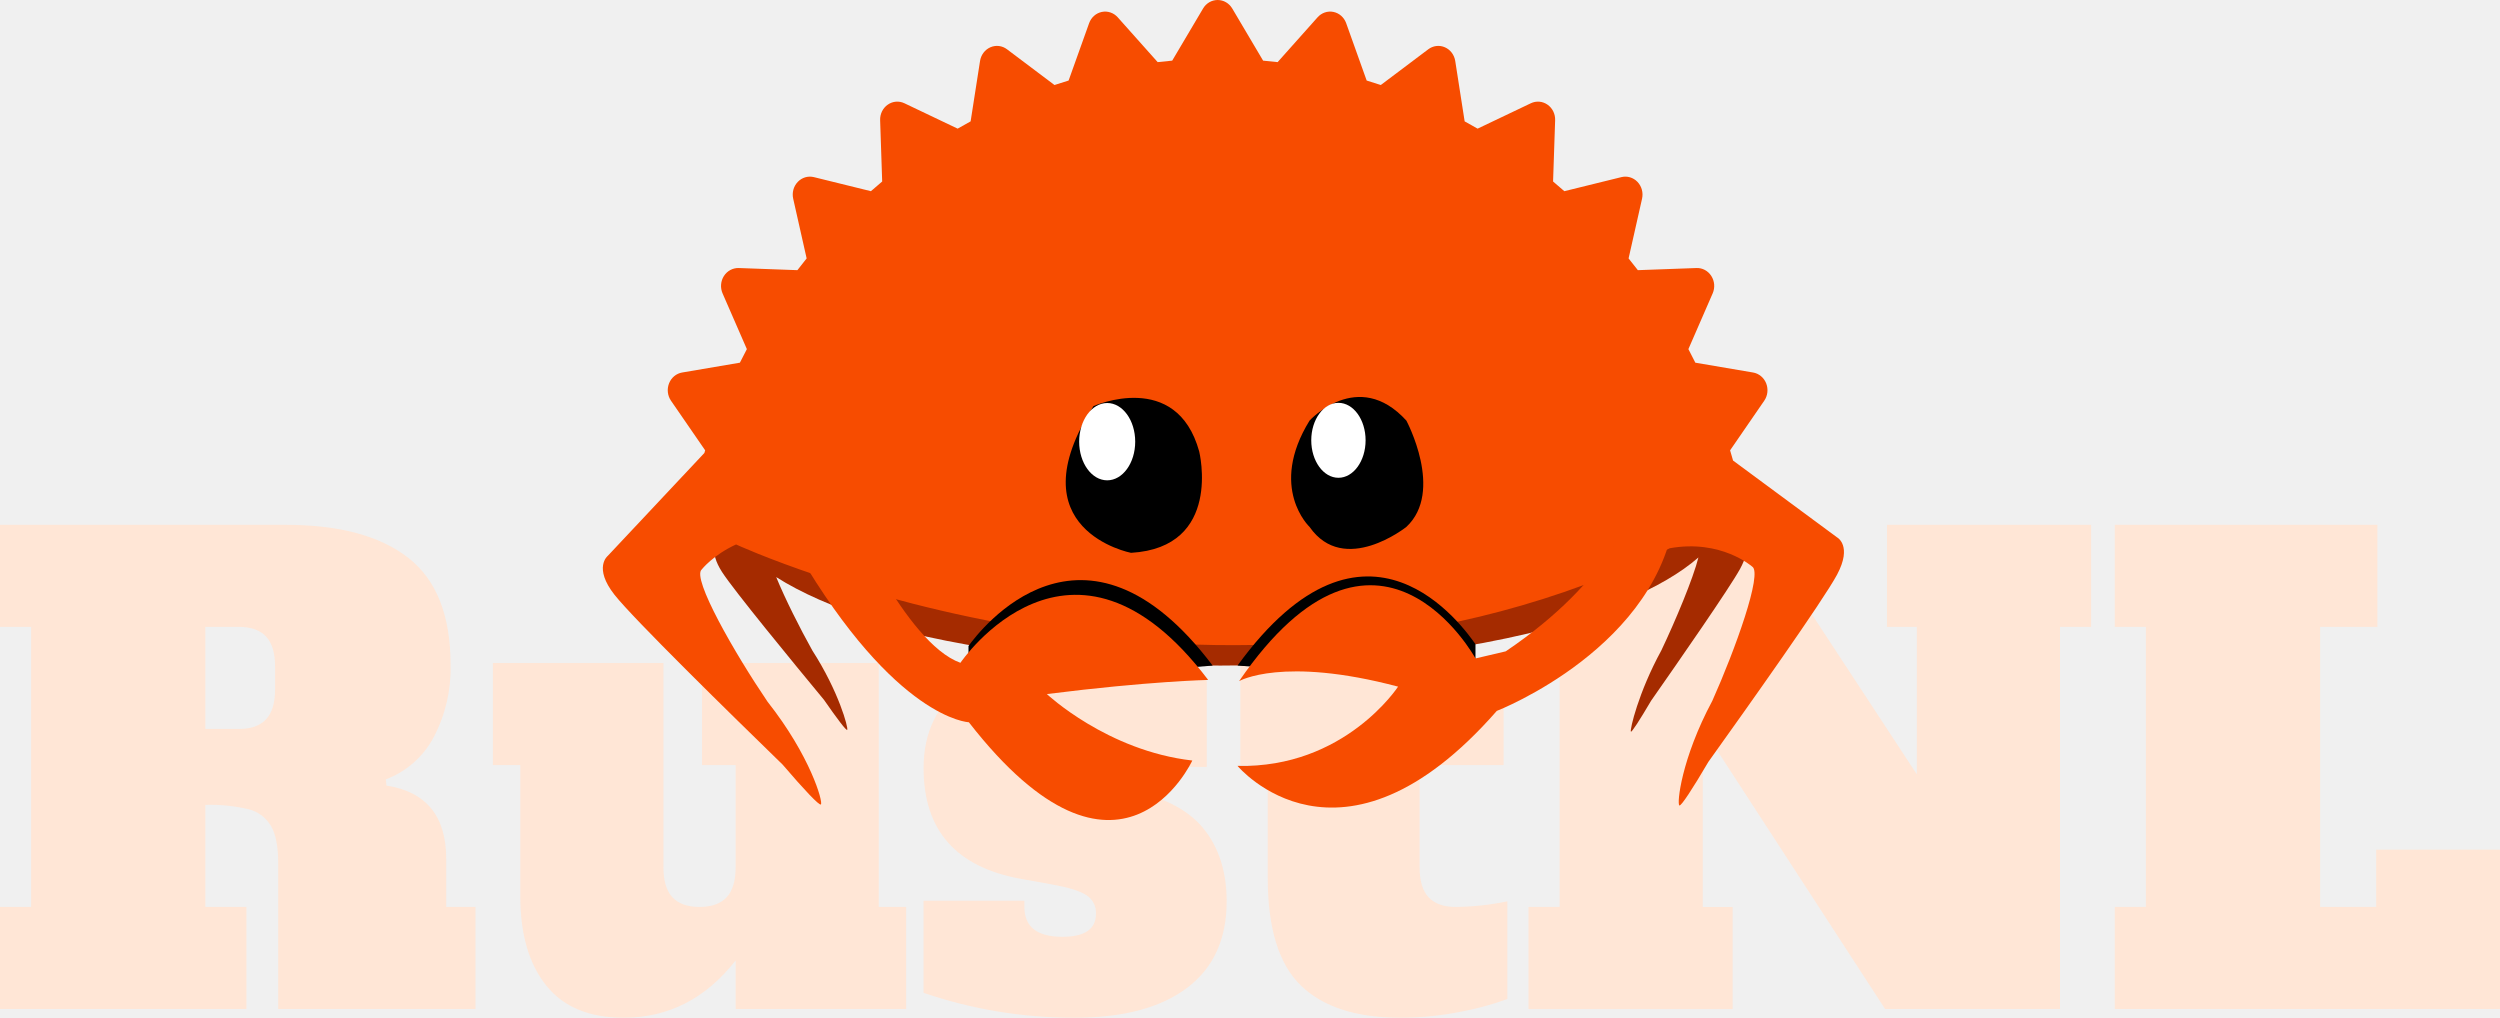
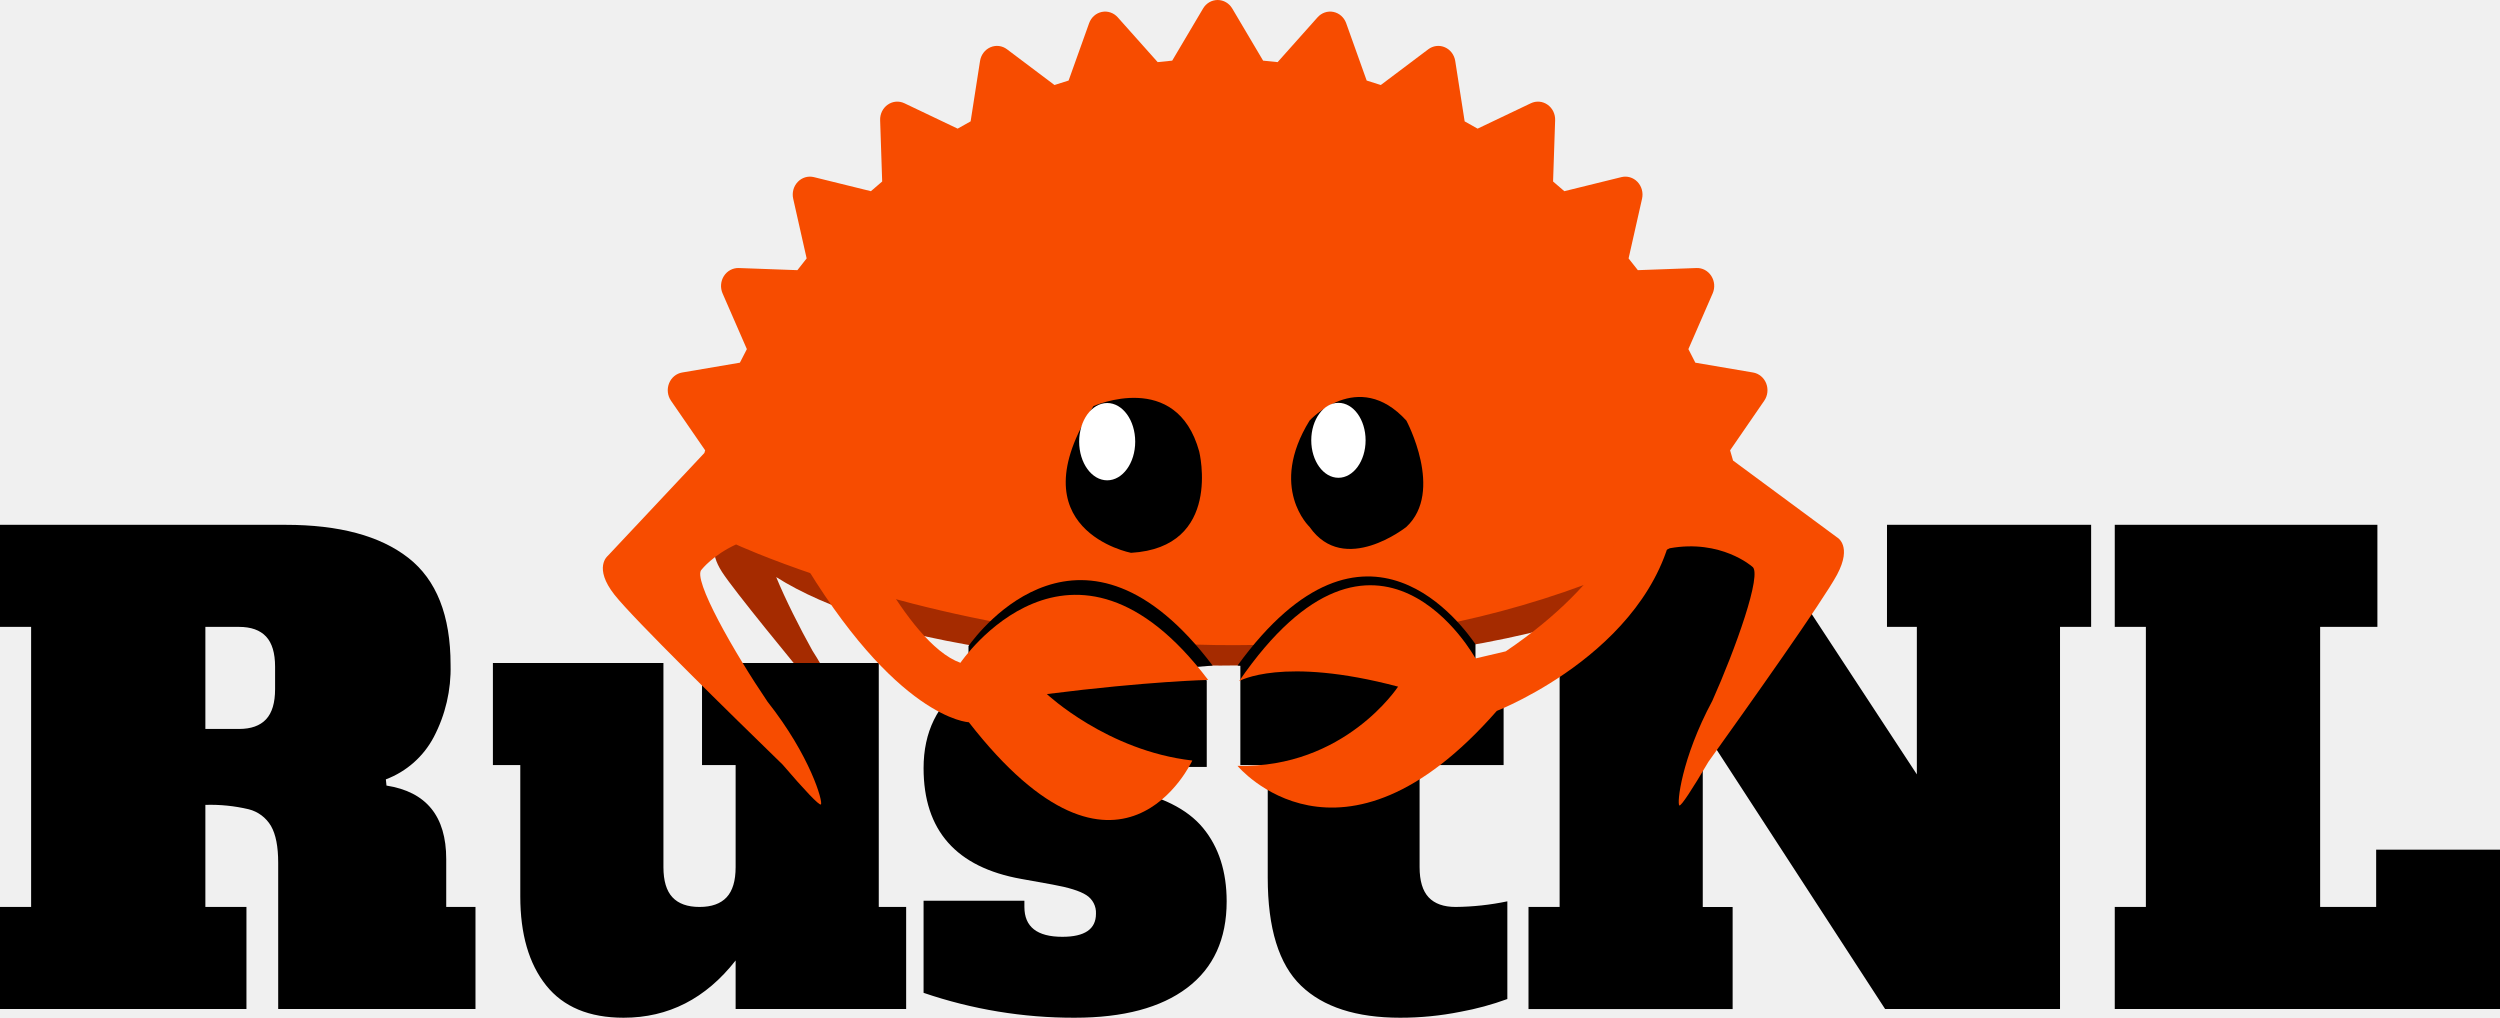
<svg xmlns="http://www.w3.org/2000/svg" width="564" height="229.6" version="1.1" id="svg2">
-   <path fill="#ffe6d6" d="M0 204.608h7.02v-63.181H0V118.4h64.445q18.112 0 27.659 7.441t9.547 24.149a33.241 33.241 0 0 1-3.791 16.287 20.3 20.3 0 0 1-10.811 9.547l.14 1.4q13.479 2.106 13.479 16.568v10.811h6.6v23.026H62.76V194.64q0-5.476-1.615-8.284a8.124 8.124 0 0 0-5.055-3.791 37.389 37.389 0 0 0-9.758-.983v23.026h9.267v23.026h-55.6Zm53.915-40.155q4.072 0 6.108-2.176t2.036-6.81v-5.055q0-4.633-2.036-6.81t-6.108-2.176h-7.582v23.026Zm150.512 40.155v23.026h-38.47v-10.952q-10.109 12.917-25.273 12.917-11.653 0-17.48-7.3t-5.827-20.078v-29.625h-6.178V149.57h38.471v46.052q0 4.633 2.036 6.81t6.108 2.176q4.072 0 6.108-2.176t2.036-6.81v-23.026h-7.582V149.57h39.875v55.038Zm38.049 24.992a104.737 104.737 0 0 1-34.118-5.616v-20.78h22.745v1.4q0 6.739 8.565 6.739 7.582 0 7.582-5.195a4.679 4.679 0 0 0-2.176-4.212q-2.176-1.4-7.652-2.387l-7.02-1.264q-22.043-3.931-22.043-24.992 0-12.215 9.267-18.954t24.992-6.739q17.55 0 29.625 5.9v19.516h-21.341v-1.4a5.1 5.1 0 0 0-1.9-4.282 8.9 8.9 0 0 0-5.546-1.474q-7.02 0-7.02 4.493a4.08 4.08 0 0 0 1.966 3.65 23.845 23.845 0 0 0 7.161 2.387l8 1.544q12.5 2.387 17.831 8.845t5.341 16.561q0 12.777-8.916 19.516t-25.343 6.743Zm73.431 0q-14.883 0-22.394-7.231t-7.512-24.36v-25.413h-6.178V149.57q5.335 0 8-2.738a10.3 10.3 0 0 0 2.667-7.512v-6.318h29.77v16.568h18.954v23.026H320.26v23.026q0 4.633 2.036 6.81t6.108 2.176a59.733 59.733 0 0 0 11.653-1.268v22.043a64.735 64.735 0 0 1-10.6 2.878 68.916 68.916 0 0 1-13.55 1.338Zm109.8-111.2h46.052v23.026h-7.02v86.208h-39.458l-41.138-63.322v40.3h6.739v23.026H344.83v-23.03h7.02v-63.181h-7.02V118.4h50.686l36.926 56.3v-33.276h-6.739Zm51.383 109.234v-23.026h7.02v-63.181h-7.02V118.4h59.25v23.026h-12.917v63.181h12.637v-12.916H564v35.943Z" id="path1" />
-   <g id="Layer-1" style="clip-rule:evenodd;fill-rule:evenodd;stroke-linejoin:round;stroke-miterlimit:1.414" transform="matrix(0.2511225,0,0,0.251827,125.327,-10.26346)">
-     <g transform="translate(597.344,637.02)" id="g2">
-       <path d="m 0,-279.559 c -121.238,0 -231.39,14.576 -312.939,38.329 V -38.329 C -231.39,-14.575 -121.238,0 0,0 138.76,0 262.987,-19.092 346.431,-49.186 V -230.37 C 262.987,-260.465 138.76,-279.559 0,-279.559" style="fill:#a52b00;fill-rule:nonzero" id="path1-5" />
-     </g>
-     <g transform="translate(1068.75,575.642)" id="g3">
-       <path d="m 0,-53.32 -14.211,-29.441 c 0.073,-1.118 0.131,-2.237 0.131,-3.36 0,-33.375 -34.706,-64.135 -93.097,-88.762 V 2.643 c 27.245,-11.492 49.348,-24.317 65.156,-38.125 -4.652,18.707 -20.564,56.553 -33.25,83.168 -20.85,38.066 -28.4,71.203 -27.432,72.844 0.617,1.033 7.73,-9.94 18.219,-27.721 C -60.074,58.028 -13.82,-8.373 -4.575,-25.287 5.897,-44.461 0,-53.32 0,-53.32" style="fill:#a52b00;fill-rule:nonzero" id="path2-3" />
-     </g>
-     <g transform="translate(149.064,591.421)" id="g4">
-       <path d="m 0,-99.954 c 0,6.428 1.293,12.76 3.788,18.969 l -8.511,15.15 c 0,0 -6.818,8.846 5.188,27.508 10.59,16.455 63.635,80.867 91.632,114.598 12.026,17.293 20.179,27.945 20.893,26.916 1.124,-1.633 -7.476,-34.1 -31.359,-71.141 -11.144,-19.895 -24.454,-46.252 -32.442,-65.721 22.303,14.116 51.483,26.92 86.152,37.94 V -204.17 C 51.797,-177.622 0,-140.737 0,-99.954" style="fill:#a52b00;fill-rule:nonzero" id="path3" />
-     </g>
-     <g transform="translate(1151.27,281.813)" id="g5">
-       <path d="m 0,240.343 -93.415,-68.811 c -0.88,-3.064 -1.756,-6.127 -2.662,-9.162 l 30.683,-44.451 c 3.13,-4.522 3.765,-10.398 1.731,-15.555 -2.037,-5.13 -6.491,-8.81 -11.763,-9.71 l -51.884,-8.805 c -2.008,-4.102 -4.116,-8.142 -6.23,-12.15 l 21.797,-49.903 c 2.243,-5.087 1.769,-10.995 -1.203,-15.608 -2.961,-4.636 -7.99,-7.344 -13.349,-7.133 l -52.656,1.913 c -2.727,-3.55 -5.496,-7.068 -8.321,-10.521 l 12.1,-53.49 c 1.225,-5.433 -0.322,-11.118 -4.103,-15.064 -3.762,-3.932 -9.229,-5.559 -14.426,-4.283 l -51.289,12.608 c -3.321,-2.935 -6.698,-5.833 -10.114,-8.673 l 1.848,-54.914 c 0.198,-5.559 -2.393,-10.842 -6.844,-13.925 -4.446,-3.104 -10.093,-3.573 -14.956,-1.266 l -47.847,22.747 c -3.854,-2.21 -7.728,-4.4 -11.644,-6.517 l -8.455,-54.115 c -0.857,-5.483 -4.385,-10.139 -9.326,-12.266 -4.923,-2.137 -10.568,-1.447 -14.891,1.808 l -42.659,32.007 c -4.2,-1.395 -8.419,-2.732 -12.692,-4.011 l -18.386,-51.316 c -1.87,-5.229 -6.181,-9.071 -11.438,-10.151 -5.239,-1.072 -10.63,0.742 -14.263,4.802 l -35.906,40.171 c -4.343,-0.5 -8.686,-0.956 -13.043,-1.331 l -27.724,-46.713 c -2.81,-4.732 -7.77,-7.612 -13.116,-7.612 -5.334,0 -10.304,2.88 -13.09,7.612 l -27.733,46.713 c -4.358,0.375 -8.722,0.831 -13.056,1.331 l -35.91,-40.171 c -3.636,-4.06 -9.047,-5.874 -14.268,-4.802 -5.255,1.092 -9.573,4.922 -11.433,10.151 l -18.402,51.316 c -4.26,1.279 -8.481,2.627 -12.691,4.011 l -42.644,-32.007 c -4.336,-3.266 -9.98,-3.955 -14.916,-1.808 -4.919,2.127 -8.461,6.783 -9.313,12.266 l -8.461,54.115 c -3.914,2.117 -7.789,4.294 -11.653,6.517 l -47.842,-22.747 c -4.858,-2.316 -10.529,-1.838 -14.954,1.266 -4.445,3.083 -7.042,8.366 -6.84,13.925 l 1.835,54.914 c -3.405,2.84 -6.774,5.738 -10.112,8.673 l -51.279,-12.608 c -5.21,-1.265 -10.67,0.351 -14.441,4.283 -3.795,3.946 -5.331,9.631 -4.113,15.064 l 12.079,53.49 c -2.802,3.467 -5.575,6.971 -8.293,10.521 l -52.655,-1.913 c -5.314,-0.157 -10.386,2.497 -13.356,7.133 -2.973,4.613 -3.423,10.521 -1.213,15.608 l 21.816,49.903 c -2.119,4.008 -4.224,8.048 -6.249,12.15 l -51.887,8.805 c -5.27,0.888 -9.71,4.566 -11.76,9.71 -2.04,5.157 -1.37,11.033 1.73,15.555 l 30.7,44.451 c -0.24,0.784 -0.46,1.577 -0.7,2.364 l -86.77,92.17 c 0,0 -13.29,10.423 6.07,34.916 17.07,21.605 104.724,107.252 151.018,152.123 19.554,22.779 32.948,36.886 34.349,35.666 2.208,-1.94 -9.387,-43.385 -47.902,-92.012 -29.685,-43.629 -68.215,-110.733 -59.175,-118.467 0,0 10.27,-13.045 30.893,-22.435 0.753,0.603 -0.781,-0.598 0,0 0,0 435.152,200.732 838.797,3.396 46.108,-8.273 74.023,16.43 74.023,16.43 9.628,5.58 -15.301,74.578 -35.798,120.254 -27.881,51.863 -31.97,92.332 -29.604,93.736 1.491,0.889 11.634,-14.545 26.104,-39.109 C -79.843,391.654 -12.354,296.816 0,273.782 14.006,247.663 0,240.343 0,240.343" style="fill:#f74c00;fill-rule:nonzero" id="path4" />
-     </g>
-     <g transform="translate(450.328,483.629)" id="g6">
-       <path d="m 0,167.33 c -1.664,-1.42 -2.536,-2.262 -2.536,-2.262 L 140.006,153.391 C 23.733,0 -69.418,122.193 -79.333,135.855 v 31.475 z" style="fill-rule:nonzero" id="path5" />
-     </g>
-     <g transform="translate(747.12,477.333)" id="g7">
-       <path d="m 0,171.974 c 1.663,-1.42 2.536,-2.264 2.536,-2.264 L -134.448,159.687 C -18.12,0 69.421,126.835 79.335,140.497 v 31.477 z" style="fill-rule:nonzero" id="path6" />
-     </g>
-     <g transform="translate(966.094,811.034)" id="g8">
-       <path d="m 0,-314.014 c 0,0 -15.576,62.041 -112.453,127.238 l -27.166,6.367 c 0,0 -87.881,-160.259 -212.383,20.334 0,0 38.802,-22.591 142.822,4.92 0,0 -47.85,73.239 -144.242,70.989 0,0 92.373,110.82 232.94,-49.252 0,0 148.595,-57.463 160.646,-180.596 z" style="fill:#f74c00;fill-rule:nonzero" id="path7" />
-     </g>
-     <g transform="translate(677.392,509.61)" id="g9">
-       <path d="m 0,-92.063 c 0,0 43.486,-47.615 86.974,0 0,0 34.17,63.492 0,95.234 0,0 -55.912,44.444 -86.974,0 0,0 -37.275,-34.921 0,-95.234" style="fill-rule:nonzero" id="path8" />
-     </g>
-     <g transform="translate(727.738,435.209)" id="g10">
-       <path d="m 0,0.002 c 0,18.541 -10.93,33.572 -24.408,33.572 -13.477,0 -24.406,-15.031 -24.406,-33.572 0,-18.541 10.929,-33.574 24.406,-33.574 C -10.93,-33.572 0,-18.539 0,0.002" style="fill:#ffffff;fill-rule:nonzero" id="path9" />
-     </g>
-     <g transform="translate(483.3,502.984)" id="g11">
-       <path d="m 0,-98.439 c 0,0 74.596,-33.028 94.956,40.691 0,0 21.327,85.926 -61.259,90.776 0,0 -105.31,-20.283 -33.697,-131.467" style="fill-rule:nonzero" id="path10" />
-     </g>
-     <g transform="translate(520.766,436.428)" id="g12">
-       <path d="m 0,0 c 0,19.119 -11.27,34.627 -25.173,34.627 -13.898,0 -25.171,-15.508 -25.171,-34.627 0,-19.124 11.273,-34.627 25.171,-34.627 C -11.27,-34.627 0,-19.124 0,0" style="fill:#ffffff;fill-rule:nonzero" id="path11" />
-     </g>
-     <g transform="translate(441.397,687.635)" id="g13">
-       <path d="M 0,-25.102 C 91.833,-36.676 144.904,-37.754 144.904,-37.754 22.037,-199.838 -77.661,-53.098 -77.661,-53.098 c -24.982,-8.932 -50.453,-43.613 -69.477,-75.59 l -76.237,-22.58 C -135.502,-2.127 -70.08,0.146 -70.08,0.146 66.134,174.736 130.663,34.441 130.663,34.441 54.195,25.759 0,-25.102 0,-25.102" style="fill:#f74c00;fill-rule:nonzero" id="path12" />
-     </g>
+   <defs id="defs1" />
+   <g transform="matrix(0.2511225,0,0,0.251827,393.7142,134.6987)" id="g3" style="clip-rule:evenodd;fill-rule:evenodd;stroke-linejoin:round;stroke-miterlimit:1.414">
+     <path d="m 0,-53.32 -14.211,-29.441 c 0.073,-1.118 0.131,-2.237 0.131,-3.36 0,-33.375 -34.706,-64.135 -93.097,-88.762 V 2.643 c 27.245,-11.492 49.348,-24.317 65.156,-38.125 -4.652,18.707 -20.564,56.553 -33.25,83.168 -20.85,38.066 -28.4,71.203 -27.432,72.844 0.617,1.033 7.73,-9.94 18.219,-27.721 C -60.074,58.028 -13.82,-8.373 -4.575,-25.287 5.897,-44.461 0,-53.32 0,-53.32" style="fill:#a52b00;fill-rule:nonzero" id="path2-3" />
+   </g>
+   <g transform="matrix(0.2511225,0,0,0.251827,162.7603,138.6723)" id="g4" style="clip-rule:evenodd;fill-rule:evenodd;stroke-linejoin:round;stroke-miterlimit:1.414">
+     <path d="m 0,-99.954 c 0,6.428 1.293,12.76 3.788,18.969 l -8.511,15.15 c 0,0 -6.818,8.846 5.188,27.508 10.59,16.455 63.635,80.867 91.632,114.598 12.026,17.293 20.179,27.945 20.893,26.916 1.124,-1.633 -7.476,-34.1 -31.359,-71.141 -11.144,-19.895 -24.454,-46.252 -32.442,-65.721 22.303,14.116 51.483,26.92 86.152,37.94 V -204.17 C 51.797,-177.622 0,-140.737 0,-99.954" style="fill:#a52b00;fill-rule:nonzero" id="path3" />
+   </g>
+   <path fill="#ffe6d6" d="M0 204.608h7.02v-63.181H0V118.4h64.445q18.112 0 27.659 7.441t9.547 24.149a33.241 33.241 0 0 1-3.791 16.287 20.3 20.3 0 0 1-10.811 9.547l.14 1.4q13.479 2.106 13.479 16.568v10.811h6.6v23.026H62.76V194.64q0-5.476-1.615-8.284a8.124 8.124 0 0 0-5.055-3.791 37.389 37.389 0 0 0-9.758-.983v23.026h9.267v23.026h-55.6Zm53.915-40.155q4.072 0 6.108-2.176t2.036-6.81v-5.055q0-4.633-2.036-6.81t-6.108-2.176h-7.582v23.026Zm150.512 40.155v23.026h-38.47v-10.952q-10.109 12.917-25.273 12.917-11.653 0-17.48-7.3t-5.827-20.078v-29.625h-6.178V149.57h38.471v46.052q0 4.633 2.036 6.81t6.108 2.176q4.072 0 6.108-2.176t2.036-6.81v-23.026h-7.582V149.57h39.875v55.038Zm38.049 24.992a104.737 104.737 0 0 1-34.118-5.616v-20.78h22.745v1.4q0 6.739 8.565 6.739 7.582 0 7.582-5.195a4.679 4.679 0 0 0-2.176-4.212q-2.176-1.4-7.652-2.387l-7.02-1.264q-22.043-3.931-22.043-24.992 0-12.215 9.267-18.954t24.992-6.739q17.55 0 29.625 5.9v19.516h-21.341v-1.4a5.1 5.1 0 0 0-1.9-4.282 8.9 8.9 0 0 0-5.546-1.474q-7.02 0-7.02 4.493a4.08 4.08 0 0 0 1.966 3.65 23.845 23.845 0 0 0 7.161 2.387l8 1.544q12.5 2.387 17.831 8.845t5.341 16.561q0 12.777-8.916 19.516t-25.343 6.743Zm73.431 0q-14.883 0-22.394-7.231t-7.512-24.36v-25.413h-6.178V149.57q5.335 0 8-2.738a10.3 10.3 0 0 0 2.667-7.512v-6.318h29.77v16.568h18.954v23.026H320.26v23.026q0 4.633 2.036 6.81t6.108 2.176a59.733 59.733 0 0 0 11.653-1.268v22.043a64.735 64.735 0 0 1-10.6 2.878 68.916 68.916 0 0 1-13.55 1.338Zm109.8-111.2h46.052v23.026h-7.02v86.208h-39.458l-41.138-63.322v40.3h6.739v23.026H344.83v-23.03h7.02v-63.181h-7.02V118.4h50.686l36.926 56.3v-33.276h-6.739Zm51.383 109.234v-23.026h7.02v-63.181h-7.02V118.4h59.25v23.026h-12.917v63.181h12.637v-12.916H564v35.943Z" id="path1" style="fill:#000000" />
+   <g transform="matrix(0.2511225,0,0,0.251827,275.3335,150.1553)" id="g2" style="clip-rule:evenodd;fill-rule:evenodd;stroke-linejoin:round;stroke-miterlimit:1.414">
+     <path d="m 0,-279.559 c -121.238,0 -231.39,14.576 -312.939,38.329 V -38.329 C -231.39,-14.575 -121.238,0 0,0 138.76,0 262.987,-19.092 346.431,-49.186 V -230.37 C 262.987,-260.465 138.76,-279.559 0,-279.559" style="fill:#a52b00;fill-rule:nonzero" id="path1-5" />
+   </g>
+   <g transform="matrix(0.2511225,0,0,0.251827,414.4368,60.70465)" id="g5" style="clip-rule:evenodd;fill-rule:evenodd;stroke-linejoin:round;stroke-miterlimit:1.414">
+     <path d="m 0,240.343 -93.415,-68.811 c -0.88,-3.064 -1.756,-6.127 -2.662,-9.162 l 30.683,-44.451 c 3.13,-4.522 3.765,-10.398 1.731,-15.555 -2.037,-5.13 -6.491,-8.81 -11.763,-9.71 l -51.884,-8.805 c -2.008,-4.102 -4.116,-8.142 -6.23,-12.15 l 21.797,-49.903 c 2.243,-5.087 1.769,-10.995 -1.203,-15.608 -2.961,-4.636 -7.99,-7.344 -13.349,-7.133 l -52.656,1.913 c -2.727,-3.55 -5.496,-7.068 -8.321,-10.521 l 12.1,-53.49 c 1.225,-5.433 -0.322,-11.118 -4.103,-15.064 -3.762,-3.932 -9.229,-5.559 -14.426,-4.283 l -51.289,12.608 c -3.321,-2.935 -6.698,-5.833 -10.114,-8.673 l 1.848,-54.914 c 0.198,-5.559 -2.393,-10.842 -6.844,-13.925 -4.446,-3.104 -10.093,-3.573 -14.956,-1.266 l -47.847,22.747 c -3.854,-2.21 -7.728,-4.4 -11.644,-6.517 l -8.455,-54.115 c -0.857,-5.483 -4.385,-10.139 -9.326,-12.266 -4.923,-2.137 -10.568,-1.447 -14.891,1.808 l -42.659,32.007 c -4.2,-1.395 -8.419,-2.732 -12.692,-4.011 l -18.386,-51.316 c -1.87,-5.229 -6.181,-9.071 -11.438,-10.151 -5.239,-1.072 -10.63,0.742 -14.263,4.802 l -35.906,40.171 c -4.343,-0.5 -8.686,-0.956 -13.043,-1.331 l -27.724,-46.713 c -2.81,-4.732 -7.77,-7.612 -13.116,-7.612 -5.334,0 -10.304,2.88 -13.09,7.612 l -27.733,46.713 c -4.358,0.375 -8.722,0.831 -13.056,1.331 l -35.91,-40.171 c -3.636,-4.06 -9.047,-5.874 -14.268,-4.802 -5.255,1.092 -9.573,4.922 -11.433,10.151 l -18.402,51.316 c -4.26,1.279 -8.481,2.627 -12.691,4.011 l -42.644,-32.007 c -4.336,-3.266 -9.98,-3.955 -14.916,-1.808 -4.919,2.127 -8.461,6.783 -9.313,12.266 l -8.461,54.115 c -3.914,2.117 -7.789,4.294 -11.653,6.517 l -47.842,-22.747 c -4.858,-2.316 -10.529,-1.838 -14.954,1.266 -4.445,3.083 -7.042,8.366 -6.84,13.925 l 1.835,54.914 c -3.405,2.84 -6.774,5.738 -10.112,8.673 l -51.279,-12.608 c -5.21,-1.265 -10.67,0.351 -14.441,4.283 -3.795,3.946 -5.331,9.631 -4.113,15.064 l 12.079,53.49 c -2.802,3.467 -5.575,6.971 -8.293,10.521 l -52.655,-1.913 c -5.314,-0.157 -10.386,2.497 -13.356,7.133 -2.973,4.613 -3.423,10.521 -1.213,15.608 l 21.816,49.903 c -2.119,4.008 -4.224,8.048 -6.249,12.15 l -51.887,8.805 c -5.27,0.888 -9.71,4.566 -11.76,9.71 -2.04,5.157 -1.37,11.033 1.73,15.555 l 30.7,44.451 c -0.24,0.784 -0.46,1.577 -0.7,2.364 l -86.77,92.17 c 0,0 -13.29,10.423 6.07,34.916 17.07,21.605 104.724,107.252 151.018,152.123 19.554,22.779 32.948,36.886 34.349,35.666 2.208,-1.94 -9.387,-43.385 -47.902,-92.012 -29.685,-43.629 -68.215,-110.733 -59.175,-118.467 0,0 10.27,-13.045 30.893,-22.435 0.753,0.603 -0.781,-0.598 0,0 0,0 435.152,200.732 838.797,3.396 46.108,-8.273 74.023,16.43 74.023,16.43 9.628,5.58 -15.301,74.578 -35.798,120.254 -27.881,51.863 -31.97,92.332 -29.604,93.736 1.491,0.889 11.634,-14.545 26.104,-39.109 C -79.843,391.654 -12.354,296.816 0,273.782 14.006,247.663 0,240.343 0,240.343" style="fill:#f74c00;fill-rule:nonzero" id="path4" />
+   </g>
+   <g transform="matrix(0.2511225,0,0,0.251827,238.4145,111.5274)" id="g6" style="clip-rule:evenodd;fill-rule:evenodd;stroke-linejoin:round;stroke-miterlimit:1.414">
+     <path d="m 0,167.33 c -1.664,-1.42 -2.536,-2.262 -2.536,-2.262 L 140.006,153.391 C 23.733,0 -69.418,122.193 -79.333,135.855 v 31.475 z" style="fill-rule:nonzero" id="path5" />
+   </g>
+   <g transform="matrix(0.2511225,0,0,0.251827,312.9456,109.9419)" id="g7" style="clip-rule:evenodd;fill-rule:evenodd;stroke-linejoin:round;stroke-miterlimit:1.414">
+     <path d="m 0,171.974 c 1.663,-1.42 2.536,-2.264 2.536,-2.264 L -134.448,159.687 C -18.12,0 69.421,126.835 79.335,140.497 v 31.477 z" style="fill-rule:nonzero" id="path6" />
+   </g>
+   <g transform="matrix(0.2511225,0,0,0.251827,367.9349,193.9768)" id="g8" style="clip-rule:evenodd;fill-rule:evenodd;stroke-linejoin:round;stroke-miterlimit:1.414">
+     <path d="m 0,-314.014 c 0,0 -15.576,62.041 -112.453,127.238 l -27.166,6.367 c 0,0 -87.881,-160.259 -212.383,20.334 0,0 38.802,-22.591 142.822,4.92 0,0 -47.85,73.239 -144.242,70.989 0,0 92.373,110.82 232.94,-49.252 0,0 148.595,-57.463 160.646,-180.596 z" style="fill:#f74c00;fill-rule:nonzero" id="path7" />
+   </g>
+   <g transform="matrix(0.2511225,0,0,0.251827,295.4354,118.0701)" id="g9" style="clip-rule:evenodd;fill-rule:evenodd;stroke-linejoin:round;stroke-miterlimit:1.414">
+     <path d="m 0,-92.063 c 0,0 43.486,-47.615 86.974,0 0,0 34.17,63.492 0,95.234 0,0 -55.912,44.444 -86.974,0 0,0 -37.275,-34.921 0,-95.234" style="fill-rule:nonzero" id="path8" />
+   </g>
+   <g transform="matrix(0.2511225,0,0,0.251827,308.0784,99.3339)" id="g10" style="clip-rule:evenodd;fill-rule:evenodd;stroke-linejoin:round;stroke-miterlimit:1.414">
+     <path d="m 0,0.002 c 0,18.541 -10.93,33.572 -24.408,33.572 -13.477,0 -24.406,-15.031 -24.406,-33.572 0,-18.541 10.929,-33.574 24.406,-33.574 C -10.93,-33.572 0,-18.539 0,0.002" style="fill:#ffffff;fill-rule:nonzero" id="path9" />
+   </g>
+   <g transform="matrix(0.2511225,0,0,0.251827,246.6945,116.4015)" id="g11" style="clip-rule:evenodd;fill-rule:evenodd;stroke-linejoin:round;stroke-miterlimit:1.414">
+     <path d="m 0,-98.439 c 0,0 74.596,-33.028 94.956,40.691 0,0 21.327,85.926 -61.259,90.776 0,0 -105.31,-20.283 -33.697,-131.467" style="fill-rule:nonzero" id="path10" />
+   </g>
+   <g transform="matrix(0.2511225,0,0,0.251827,256.1031,99.64088)" id="g12" style="clip-rule:evenodd;fill-rule:evenodd;stroke-linejoin:round;stroke-miterlimit:1.414">
+     <path d="m 0,0 c 0,19.119 -11.27,34.627 -25.173,34.627 -13.898,0 -25.171,-15.508 -25.171,-34.627 0,-19.124 11.273,-34.627 25.171,-34.627 C -11.27,-34.627 0,-19.124 0,0" style="fill:#ffffff;fill-rule:nonzero" id="path11" />
+   </g>
+   <g transform="matrix(0.2511225,0,0,0.251827,236.1717,162.9016)" id="g13" style="clip-rule:evenodd;fill-rule:evenodd;stroke-linejoin:round;stroke-miterlimit:1.414">
+     <path d="M 0,-25.102 C 91.833,-36.676 144.904,-37.754 144.904,-37.754 22.037,-199.838 -77.661,-53.098 -77.661,-53.098 c -24.982,-8.932 -50.453,-43.613 -69.477,-75.59 l -76.237,-22.58 C -135.502,-2.127 -70.08,0.146 -70.08,0.146 66.134,174.736 130.663,34.441 130.663,34.441 54.195,25.759 0,-25.102 0,-25.102" style="fill:#f74c00;fill-rule:nonzero" id="path12" />
  </g>
</svg>
